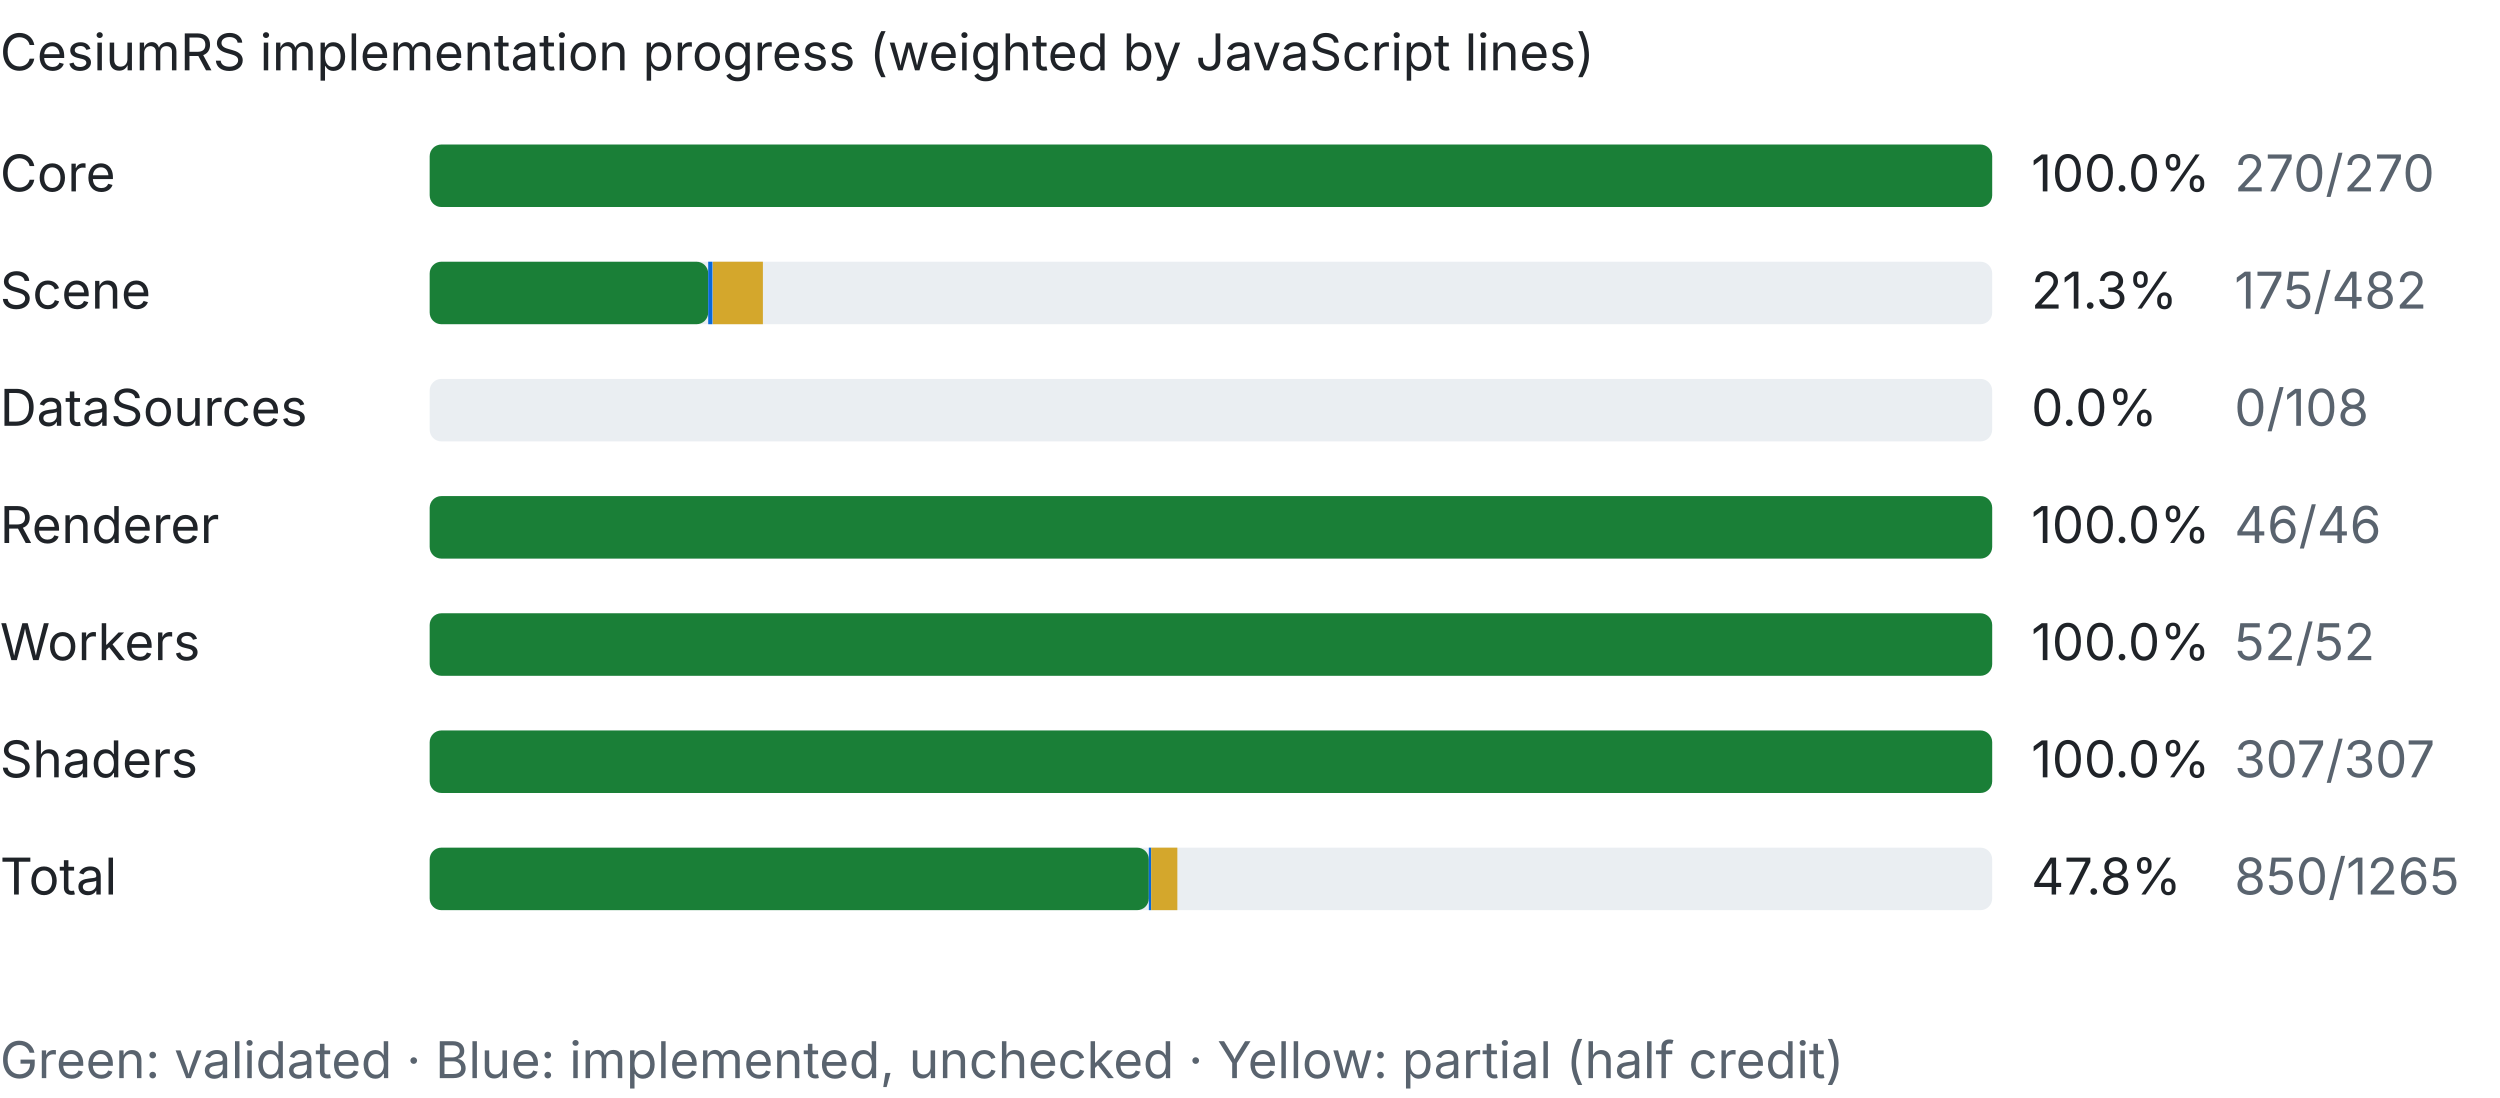
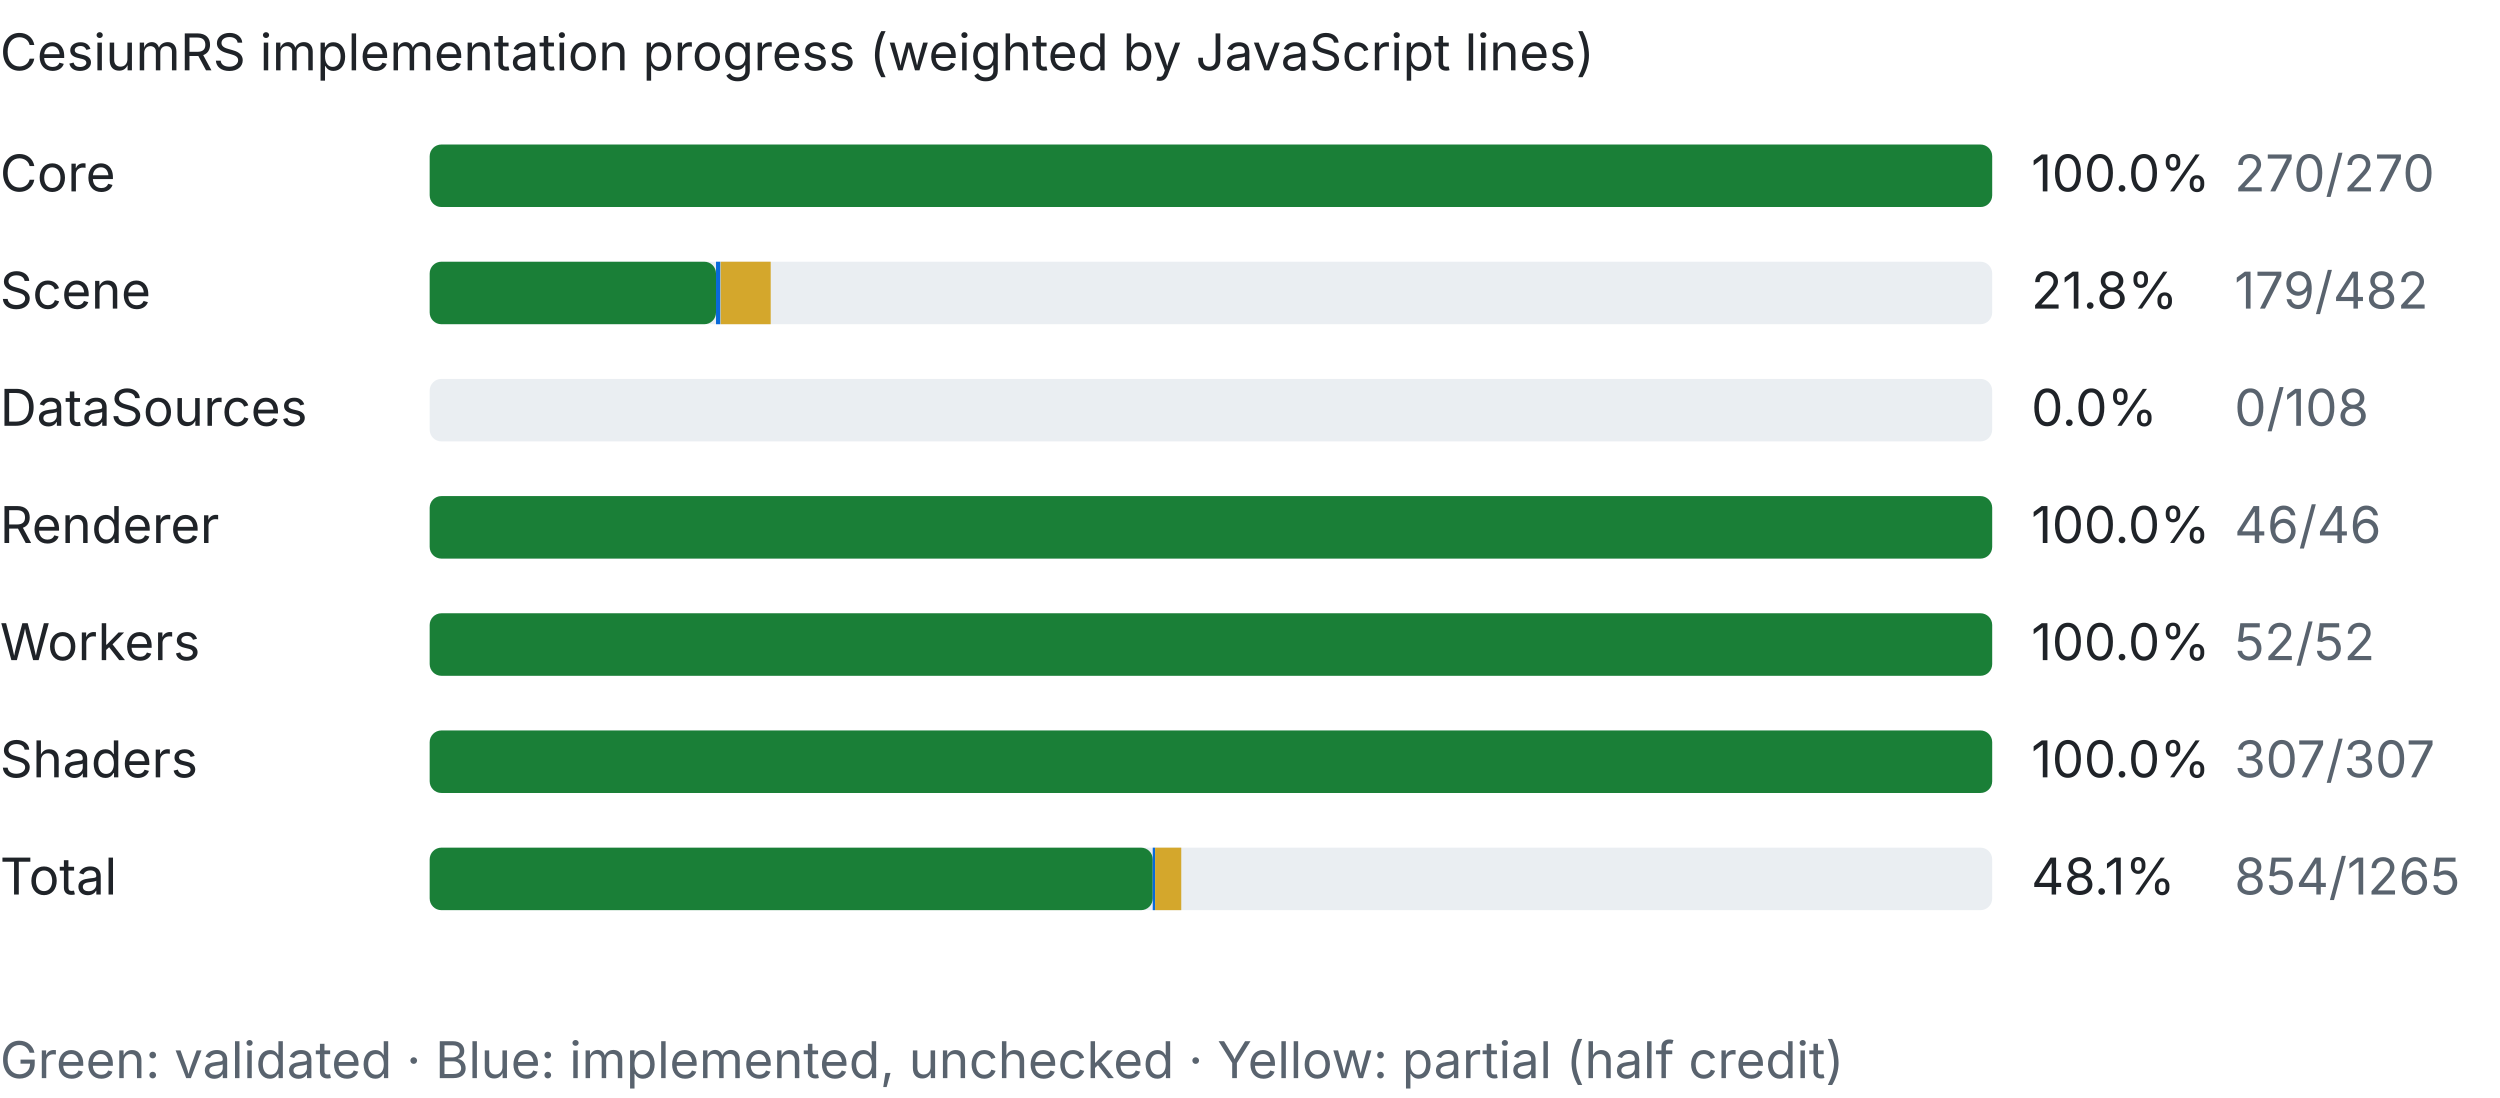
<svg xmlns="http://www.w3.org/2000/svg" width="640" height="281" viewBox="0 0 640 281">
  <style>text{font:13px system-ui,-apple-system,Segoe UI,sans-serif;fill:#1f2328}.dim{fill:#59636e}.bg{fill:#eaeef2}.done{fill:#1a7f37}.part{fill:#d4a72c}.unchecked{fill:#0969da}@media (prefers-color-scheme:dark){text{fill:#e6edf3}.dim{fill:#9198a1}.bg{fill:#30363d}.done{fill:#3fb950}}</style>
  <text x="0" y="18" font-weight="600">CesiumRS implementation progress (weighted by JavaScript lines)</text>
  <text x="0" y="49">Core</text>
  <rect class="bg" x="110" y="37" width="400" height="16" rx="3" />
  <rect class="done" x="110" y="37" width="400.0" height="16" rx="3" />
  <text x="520" y="49">100.0%</text>
  <text class="dim" x="572" y="49">270/270</text>
  <text x="0" y="79">Scene</text>
  <rect class="bg" x="110" y="67" width="400" height="16" rx="3" />
-   <rect class="done" x="110" y="67" width="71.3" height="16" rx="3" />
-   <rect class="unchecked" x="181.3" y="67" width="1.1" height="16" />
-   <rect class="part" x="182.5" y="67" width="12.8" height="16" />
-   <text x="520" y="79">21.3%</text>
-   <text class="dim" x="572" y="79">175/482</text>
+   <rect class="done" x="110" y="67" width="73.3" height="16" rx="3" />
+   <rect class="unchecked" x="183.3" y="67" width="1.1" height="16" />
+   <rect class="part" x="184.5" y="67" width="12.8" height="16" />
+   <text x="520" y="79">21.8%</text>
+   <text class="dim" x="572" y="79">179/482</text>
  <text x="0" y="109">DataSources</text>
  <rect class="bg" x="110" y="97" width="400" height="16" rx="3" />
  <rect class="done" x="110" y="97" width="0.0" height="16" rx="3" />
  <text x="520" y="109">0.0%</text>
  <text class="dim" x="572" y="109">0/108</text>
  <text x="0" y="139">Renderer</text>
  <rect class="bg" x="110" y="127" width="400" height="16" rx="3" />
  <rect class="done" x="110" y="127" width="400.0" height="16" rx="3" />
  <text x="520" y="139">100.0%</text>
  <text class="dim" x="572" y="139">46/46</text>
  <text x="0" y="169">Workers</text>
  <rect class="bg" x="110" y="157" width="400" height="16" rx="3" />
  <rect class="done" x="110" y="157" width="400.0" height="16" rx="3" />
  <text x="520" y="169">100.0%</text>
  <text class="dim" x="572" y="169">52/52</text>
  <text x="0" y="199">Shaders</text>
  <rect class="bg" x="110" y="187" width="400" height="16" rx="3" />
  <rect class="done" x="110" y="187" width="400.0" height="16" rx="3" />
  <text x="520" y="199">100.0%</text>
  <text class="dim" x="572" y="199">307/307</text>
  <text x="0" y="229" font-weight="600">Total</text>
  <rect class="bg" x="110" y="217" width="400" height="16" rx="3" />
-   <rect class="done" x="110" y="217" width="184.1" height="16" rx="3" />
-   <rect class="unchecked" x="294.1" y="217" width="0.6" height="16" />
-   <rect class="part" x="294.7" y="217" width="6.7" height="16" />
-   <text x="520" y="229" font-weight="600">47.8%</text>
-   <text class="dim" x="572" y="229">850/1265</text>
+   <rect class="done" x="110" y="217" width="185.1" height="16" rx="3" />
+   <rect class="unchecked" x="295.1" y="217" width="0.6" height="16" />
+   <rect class="part" x="295.7" y="217" width="6.7" height="16" />
+   <text x="520" y="229" font-weight="600">48.1%</text>
+   <text class="dim" x="572" y="229">854/1265</text>
  <text class="dim" x="0" y="276">Green: validated · Blue: implemented, unchecked · Yellow: partial (half credit)</text>
</svg>
